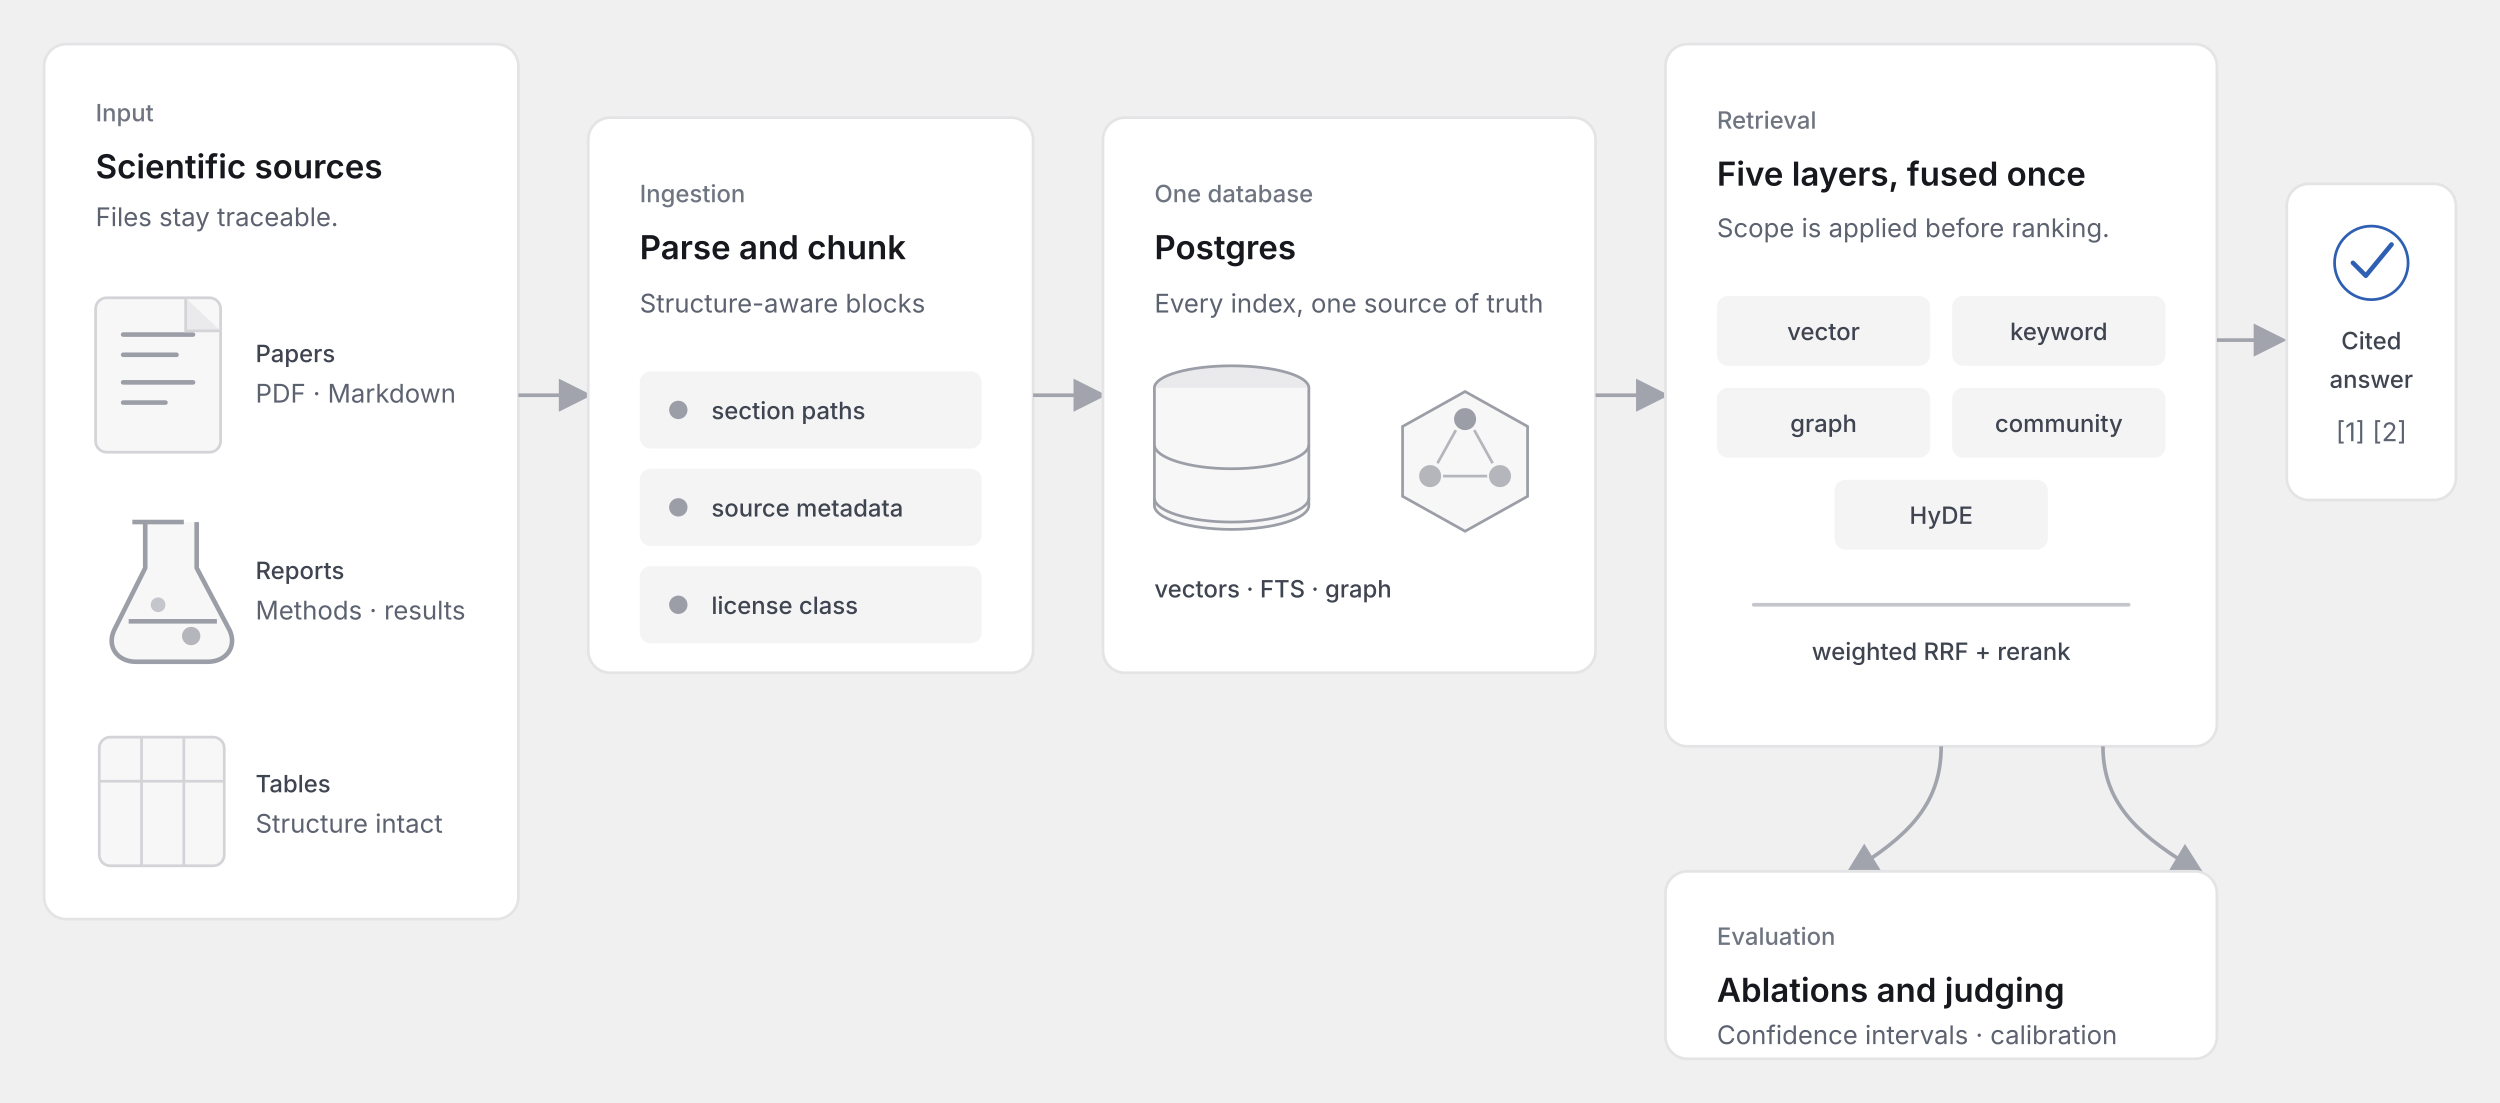
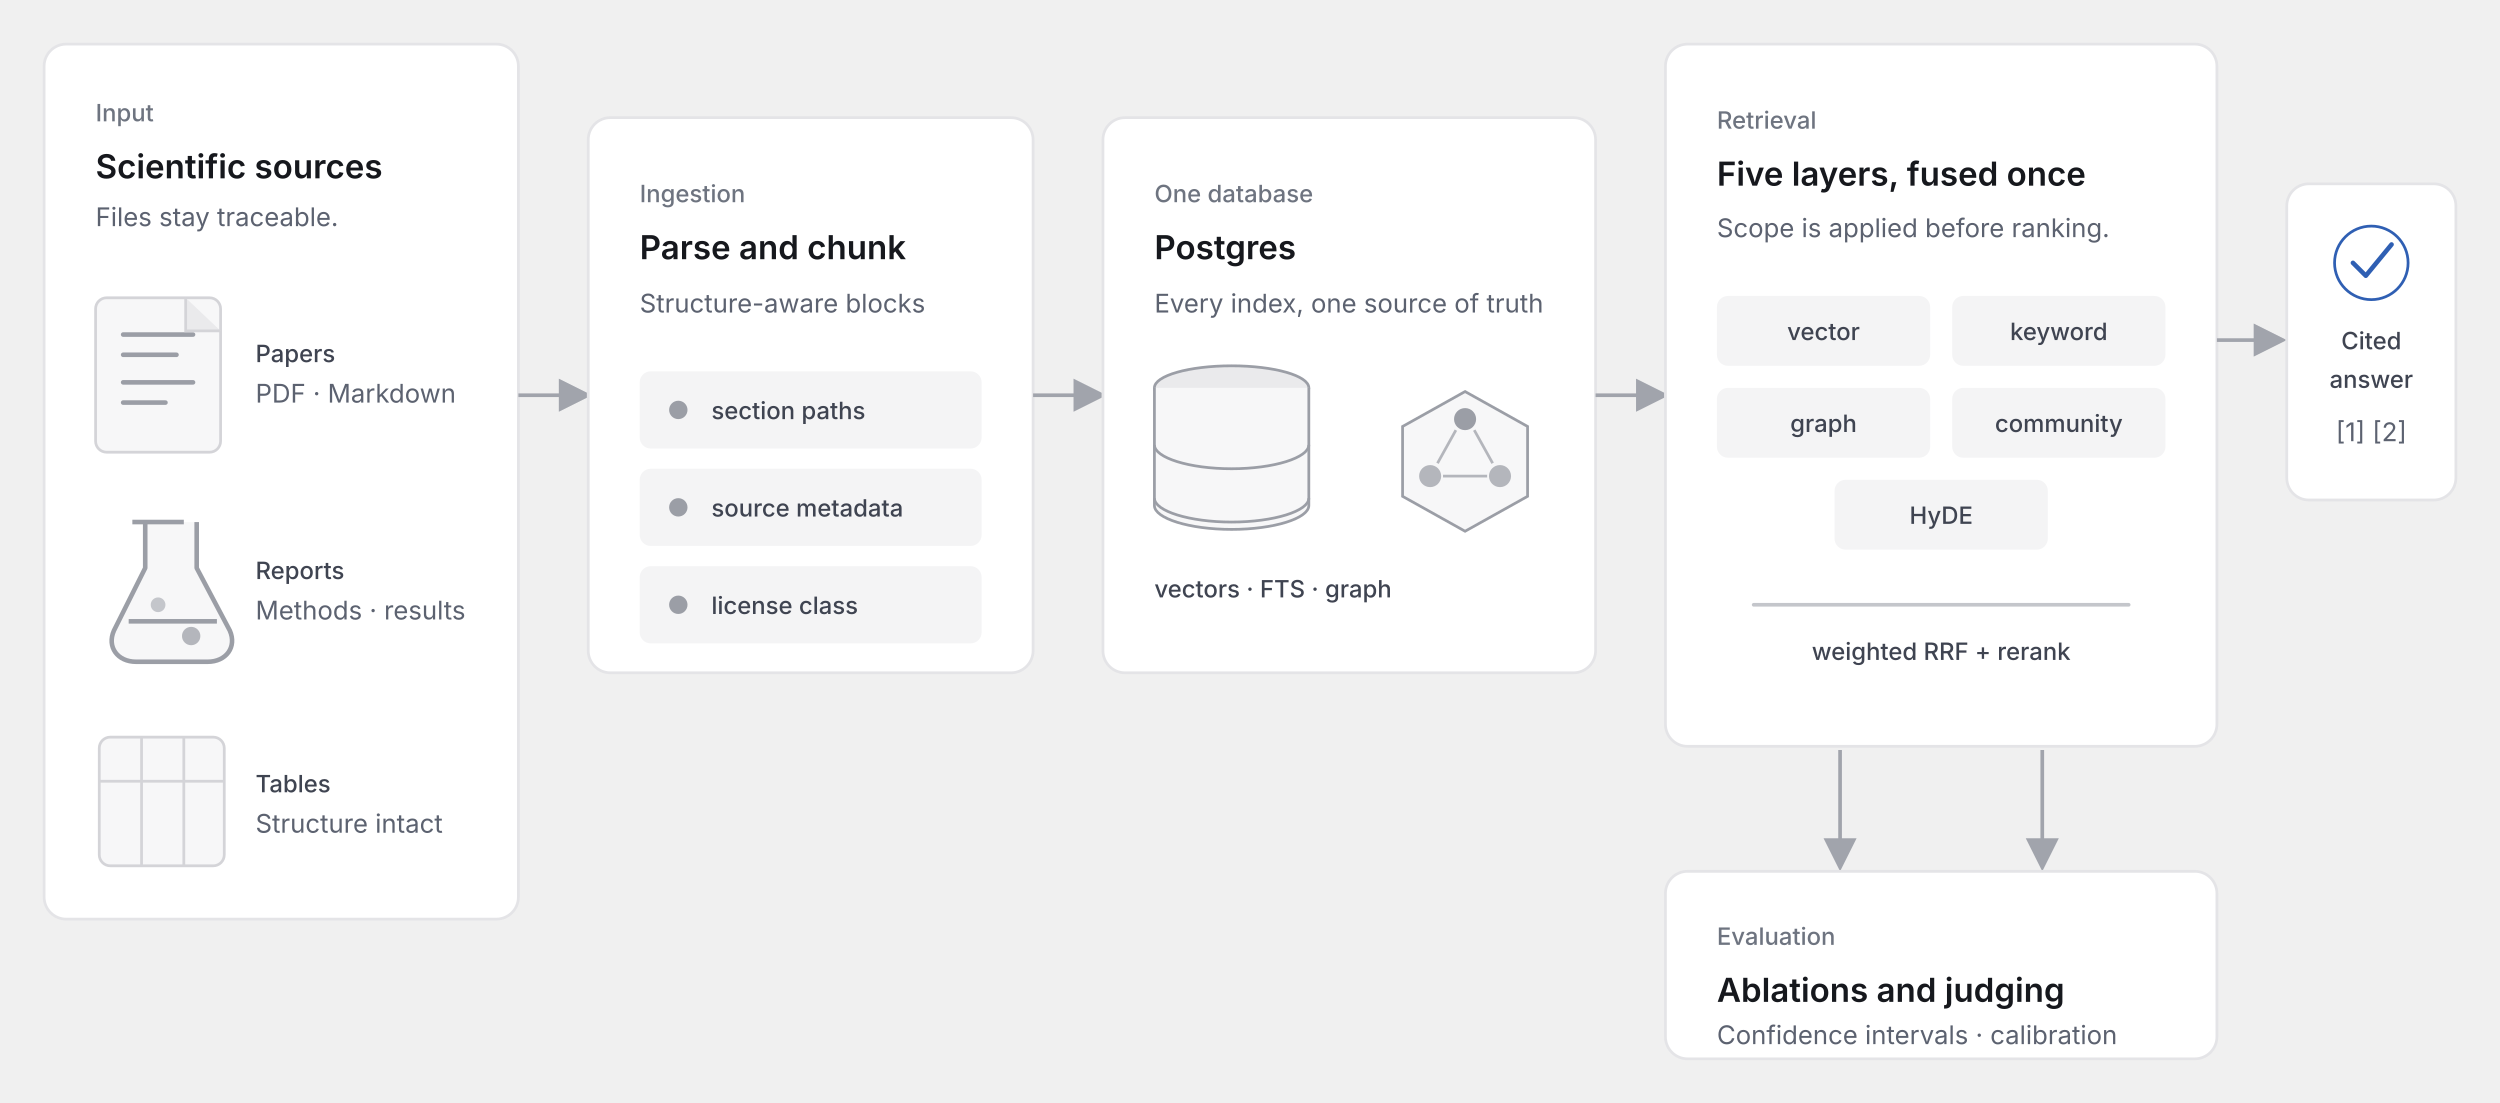
<svg xmlns="http://www.w3.org/2000/svg" width="1360" height="600" viewBox="30 130 1360 600" role="img" aria-labelledby="title desc">
  <defs>
    <marker id="arrow" markerWidth="9" markerHeight="9" refX="7" refY="4.5" orient="auto" markerUnits="strokeWidth">
      <path d="M0,0 L9,4.5 L0,9 Z" fill="#a1a4ac" />
    </marker>
    <style>
      .eyebrow { font: 500 13px Inter, system-ui, sans-serif; fill: #6e7480; }
      .label { font: 600 18px Inter, system-ui, sans-serif; fill: #16181d; }
      .copy { font: 400 14px Inter, system-ui, sans-serif; fill: #5c6270; }
      .pill { font: 500 13px Inter, system-ui, sans-serif; fill: #3f4451; }
      .stage { fill: #ffffff; stroke: #e4e4e7; stroke-width: 1.5; }
      .chip { fill: #f4f4f5; }
      .ink { fill: none; stroke: #9b9ea6; stroke-width: 2.5; }
      .hair { fill: #f7f7f8; stroke: #d4d4d8; stroke-width: 1.5; }
      .flow { fill: none; stroke: #a1a4ac; stroke-width: 2; marker-end: url(#arrow); }
    </style>
  </defs>
  <g transform="translate(54 154)">
    <rect class="stage" width="258" height="476" rx="12" />
    <text x="28" y="42" class="eyebrow">Input</text>
    <text x="28" y="73" class="label">Scientific sources</text>
    <text x="28" y="99" class="copy">Files stay traceable.</text>
    <g transform="translate(28 138)">
      <rect class="hair" width="68" height="84" rx="6" />
      <path d="M15 20h38M15 31h29M15 46h38M15 57h23" class="ink" stroke-linecap="round" />
      <path d="M49 0v18h19" fill="#eaeaec" stroke="#d4d4d8" stroke-width="1.5" />
      <text x="87" y="35" class="pill">Papers</text>
      <text x="87" y="57" class="copy">PDF · Markdown</text>
    </g>
    <g transform="translate(28 256)">
      <path d="M20 4h28M27 4v25L10 63c-4 9 2 17 12 17h39c10 0 16-8 12-17L55 29V4" fill="#f7f7f8" stroke="#9b9ea6" stroke-width="2.5" stroke-linejoin="round" />
      <path d="M18 58h48" class="ink" />
      <circle cx="34" cy="49" r="4" fill="#c4c6cb" />
      <circle cx="52" cy="66" r="5" fill="#b4b6bc" />
      <text x="87" y="35" class="pill">Reports</text>
      <text x="87" y="57" class="copy">Methods · results</text>
    </g>
    <g transform="translate(28 372)">
      <rect class="hair" x="2" y="5" width="68" height="70" rx="6" />
      <path d="M2 29h68M25 5v70M48 5v70" fill="none" stroke="#d4d4d8" stroke-width="1.5" />
      <text x="87" y="35" class="pill">Tables</text>
      <text x="87" y="57" class="copy">Structure intact</text>
    </g>
  </g>
  <path class="flow" d="M312 345 C330 345 330 345 348 345" />
  <g transform="translate(350 194)">
    <rect class="stage" width="242" height="302" rx="12" />
    <text x="28" y="46" class="eyebrow">Ingestion</text>
    <text x="28" y="77" class="label">Parse and chunk</text>
    <text x="28" y="106" class="copy">Structure-aware blocks</text>
    <g transform="translate(28 138)">
      <rect class="chip" width="186" height="42" rx="6" />
      <circle cx="21" cy="21" r="5" fill="#9b9ea6" />
      <text x="39" y="26" class="pill">section paths</text>
      <rect class="chip" y="53" width="186" height="42" rx="6" />
      <circle cx="21" cy="74" r="5" fill="#9b9ea6" />
      <text x="39" y="79" class="pill">source metadata</text>
      <rect class="chip" y="106" width="186" height="42" rx="6" />
      <circle cx="21" cy="127" r="5" fill="#9b9ea6" />
      <text x="39" y="132" class="pill">license class</text>
    </g>
  </g>
  <path class="flow" d="M592 345 C610 345 610 345 628 345" />
  <g transform="translate(630 194)">
    <rect class="stage" width="268" height="302" rx="12" />
    <text x="28" y="46" class="eyebrow">One database</text>
    <text x="28" y="77" class="label">Postgres</text>
    <text x="28" y="106" class="copy">Every index, one source of truth</text>
    <g transform="translate(28 135)">
      <ellipse cx="42" cy="12" rx="42" ry="12" fill="#eaeaec" stroke="#9b9ea6" stroke-width="1.5" />
      <path d="M0 12v64c0 7 19 13 42 13s42-6 42-13V12" fill="#f7f7f8" stroke="#9b9ea6" stroke-width="1.5" />
      <path d="M0 43c0 7 19 13 42 13s42-6 42-13M0 72c0 7 19 13 42 13s42-6 42-13" fill="none" stroke="#9b9ea6" stroke-width="1.5" />
      <g transform="translate(124 5)">
        <path d="M11 28L45 9l34 19v38L45 85 11 66Z" fill="#f7f7f8" stroke="#9b9ea6" stroke-width="1.5" />
        <circle cx="45" cy="24" r="6" fill="#9b9ea6" />
        <circle cx="26" cy="55" r="6" fill="#b4b6bc" />
        <circle cx="64" cy="55" r="6" fill="#b4b6bc" />
        <path d="M40 30L30 48M50 30l10 18M33 55h24" stroke="#b4b6bc" stroke-width="1.5" />
      </g>
      <text x="0" y="126" class="pill">vectors · FTS · graph</text>
    </g>
  </g>
  <path class="flow" d="M898 345 C916 345 916 345 934 345" />
  <g transform="translate(936 154)">
    <rect class="stage" width="300" height="382" rx="12" />
    <text x="28" y="46" class="eyebrow">Retrieval</text>
    <text x="28" y="77" class="label">Five layers, fused once</text>
    <text x="28" y="105" class="copy">Scope is applied before ranking.</text>
    <g transform="translate(28 137)">
      <rect class="chip" width="116" height="38" rx="6" />
      <text x="58" y="24" class="pill" text-anchor="middle">vector</text>
      <rect class="chip" x="128" width="116" height="38" rx="6" />
      <text x="186" y="24" class="pill" text-anchor="middle">keyword</text>
      <rect class="chip" y="50" width="116" height="38" rx="6" />
      <text x="58" y="74" class="pill" text-anchor="middle">graph</text>
      <rect class="chip" x="128" y="50" width="116" height="38" rx="6" />
      <text x="186" y="74" class="pill" text-anchor="middle">community</text>
      <rect class="chip" x="64" y="100" width="116" height="38" rx="6" />
      <text x="122" y="124" class="pill" text-anchor="middle">HyDE</text>
      <path d="M20 168h204" fill="none" stroke="#c4c6cb" stroke-width="2" stroke-linecap="round" />
      <text x="122" y="198" class="pill" text-anchor="middle">weighted RRF + rerank</text>
    </g>
  </g>
  <path class="flow" d="M1236 315 C1252 315 1252 315 1270 315" />
  <g transform="translate(1274 230)">
    <rect class="stage" width="92" height="172" rx="12" />
    <circle cx="46" cy="43" r="20" fill="#ffffff" stroke="#2f5fb3" stroke-width="1.5" />
    <path d="M36 43l7 7 14-17" fill="none" stroke="#2f5fb3" stroke-width="2.5" stroke-linecap="round" stroke-linejoin="round" />
    <text x="46" y="90" class="pill" text-anchor="middle">Cited</text>
    <text x="46" y="111" class="pill" text-anchor="middle">answer</text>
    <text x="46" y="140" class="copy" text-anchor="middle">[1] [2]</text>
  </g>
-   <path class="flow" d="M1086 536 C1086 569 1066 586 1037 604" />
-   <path class="flow" d="M1174 536 C1174 569 1196 586 1226 604" />
+   <path class="flow" d="M1031 538 V600" />
+   <path class="flow" d="M1141 538 V600" />
  <g transform="translate(936 604)">
    <rect class="stage" width="300" height="102" rx="12" />
    <text x="28" y="40" class="eyebrow">Evaluation</text>
    <text x="28" y="71" class="label">Ablations and judging</text>
    <text x="28" y="94" class="copy">Confidence intervals · calibration</text>
  </g>
</svg>
